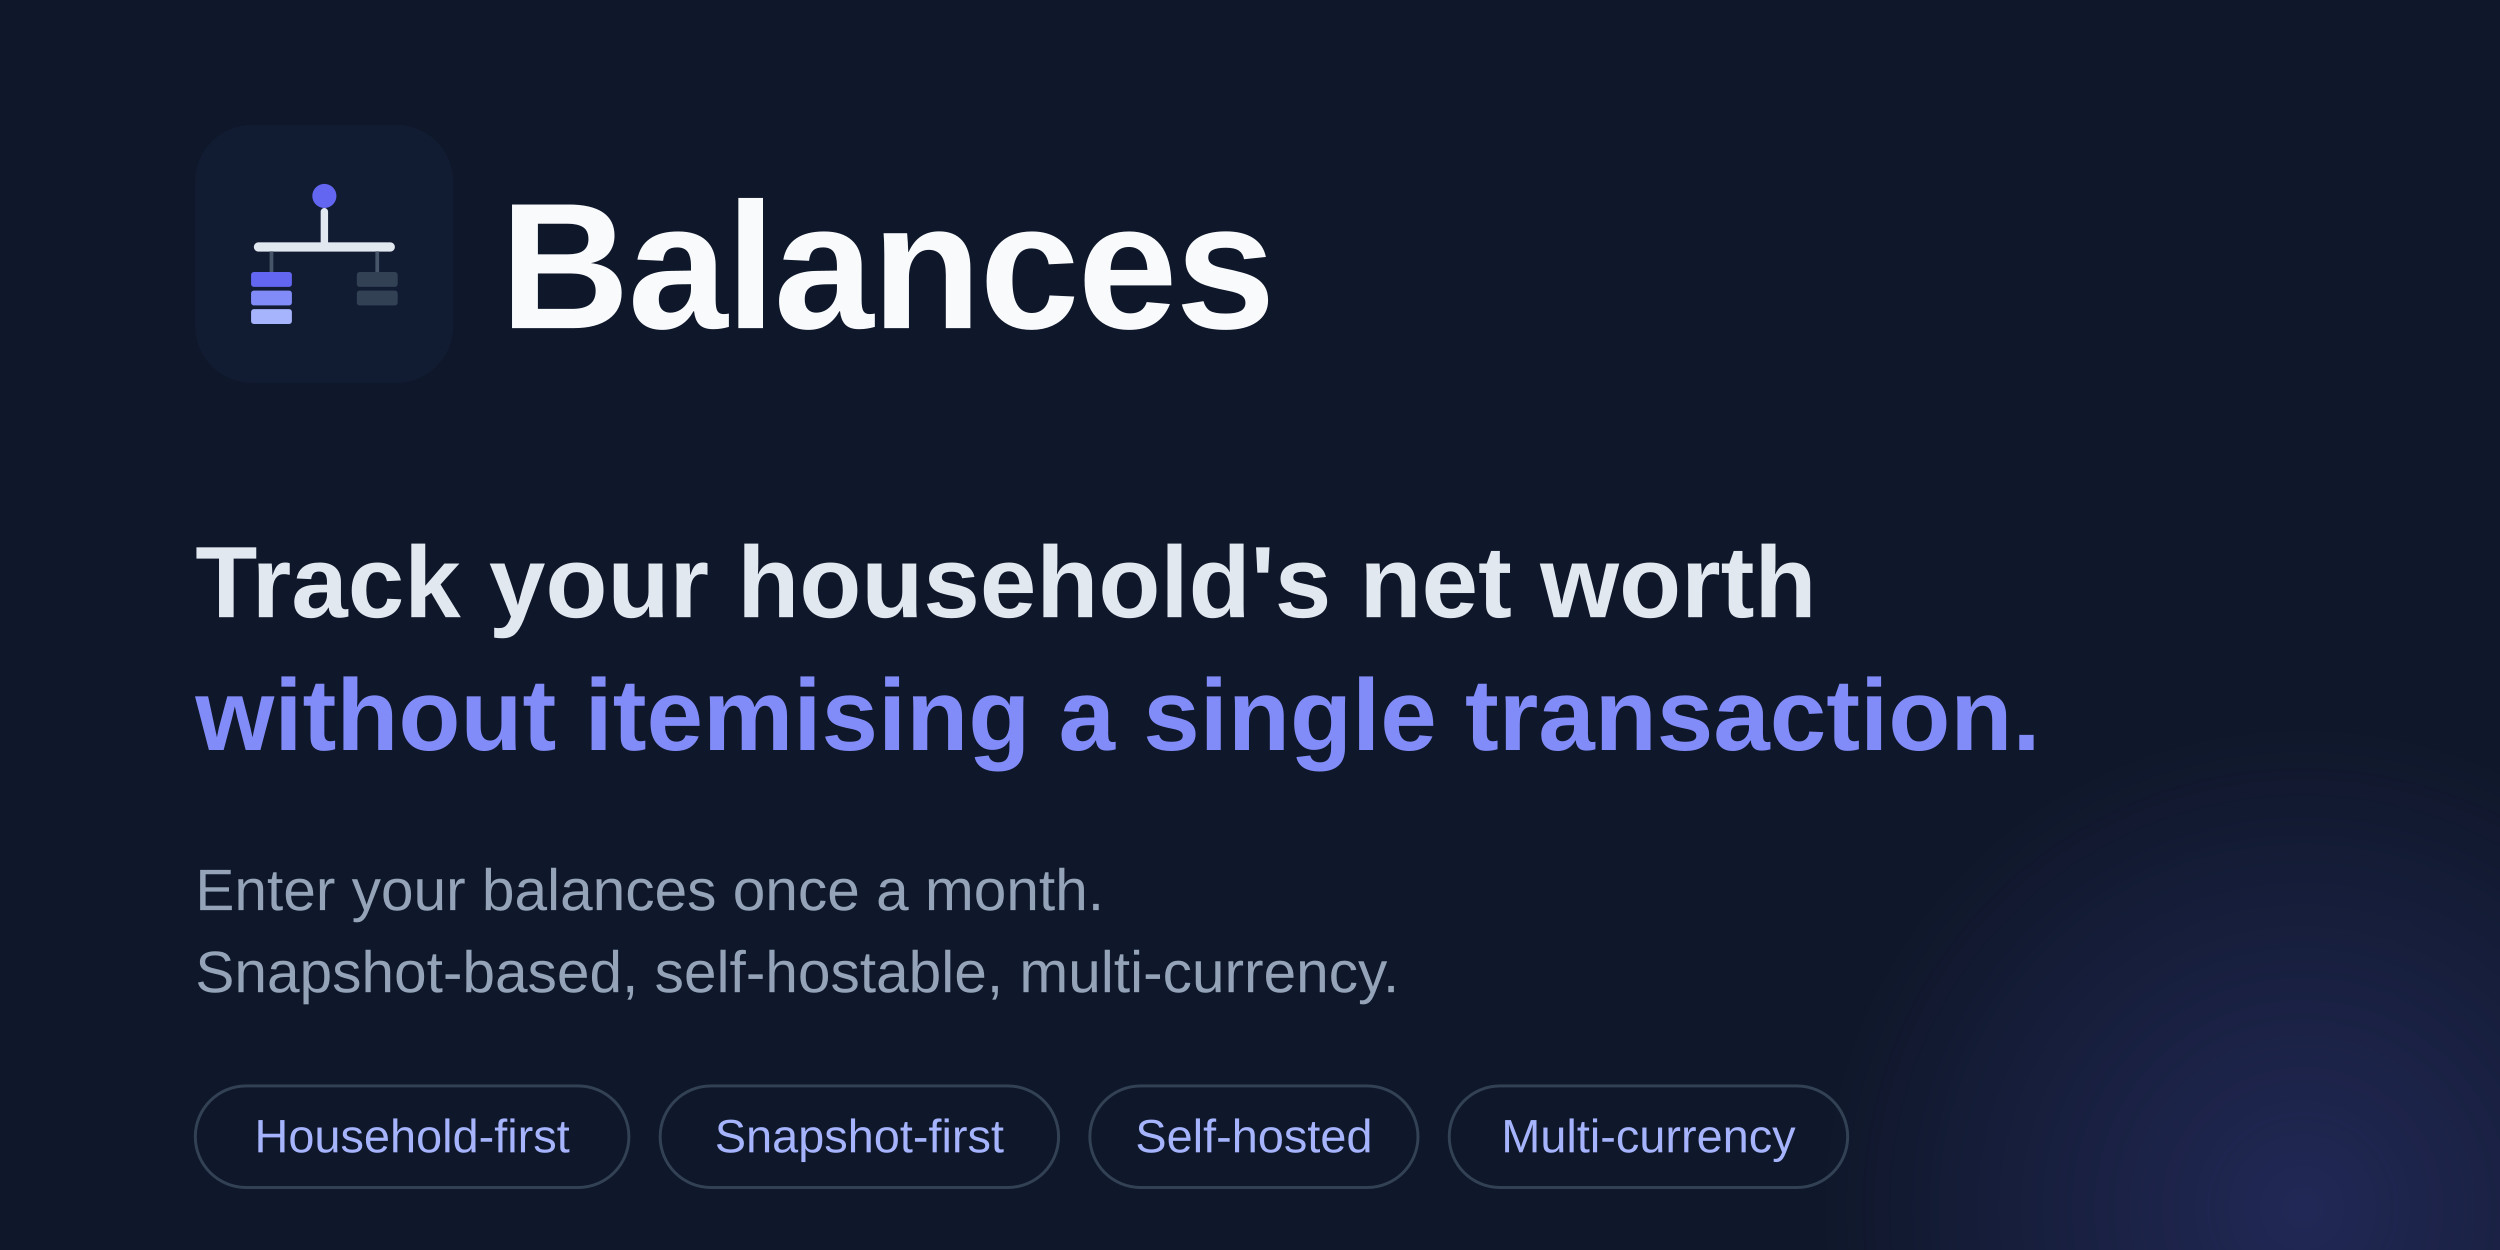
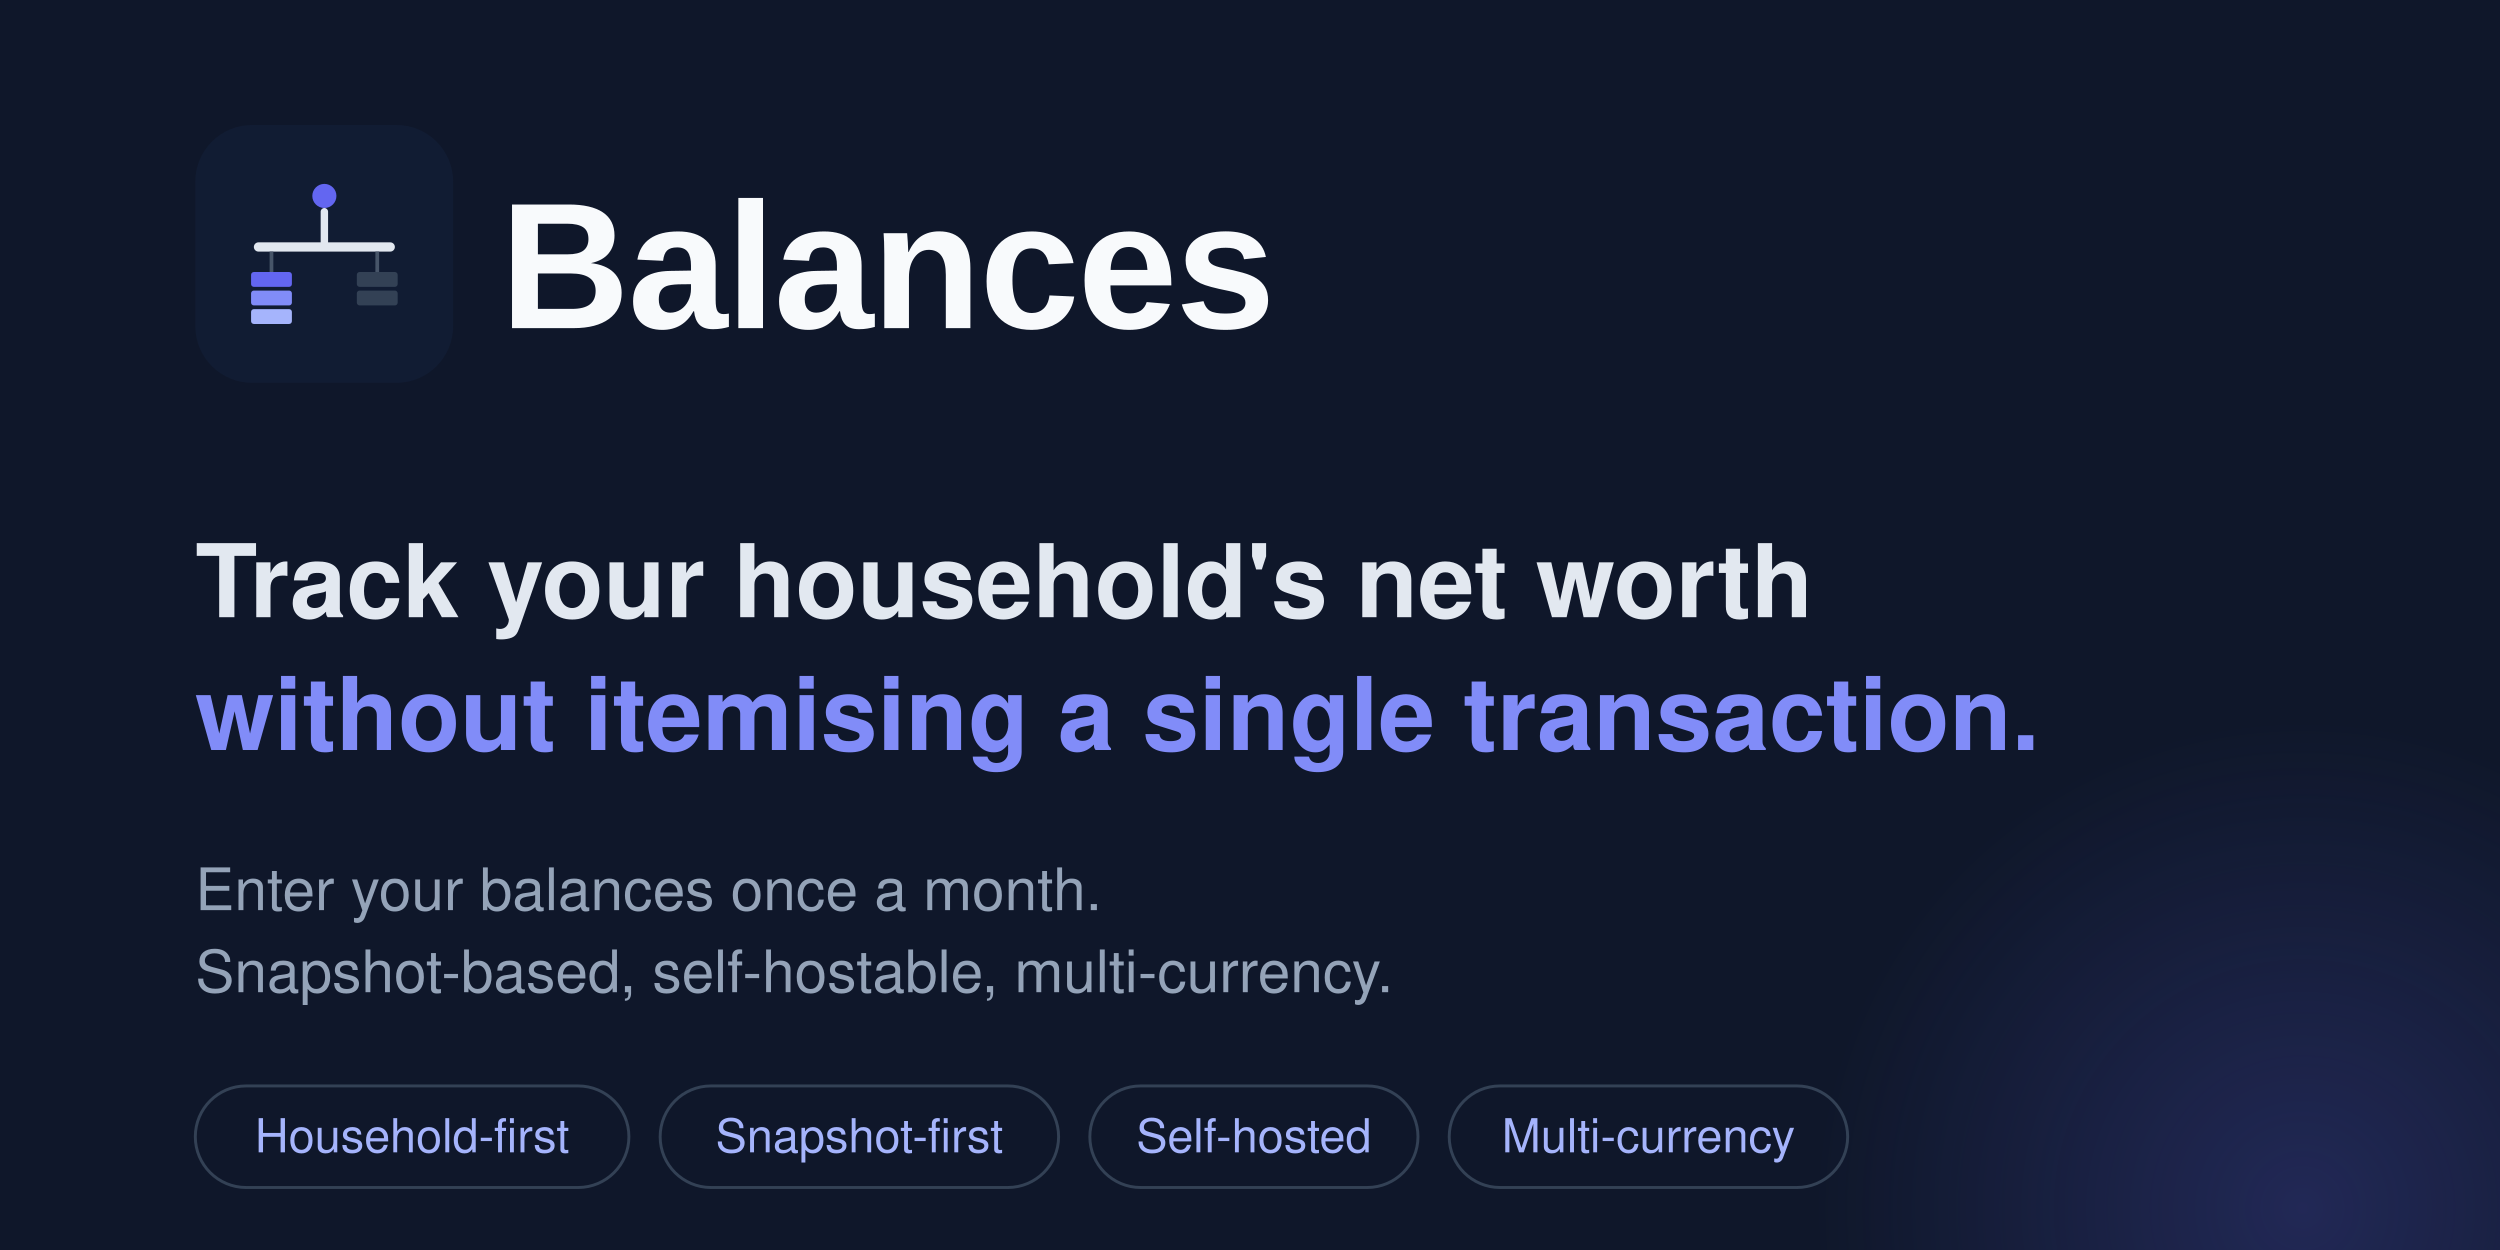
<svg xmlns="http://www.w3.org/2000/svg" width="1280" height="640" viewBox="0 0 1280 640">
  <defs>
    <radialGradient id="glow" cx="50%" cy="50%" r="50%">
      <stop offset="0%" stop-color="#6366F1" stop-opacity="0.22" />
      <stop offset="70%" stop-color="#6366F1" stop-opacity="0" />
    </radialGradient>
  </defs>
  <rect width="1280" height="640" fill="#0F172A" />
  <circle cx="1180" cy="620" r="360" fill="url(#glow)" />
  <g transform="translate(100,64)">
    <rect width="132" height="132" rx="29" fill="#111c33" />
    <g transform="translate(25.7,27.3) scale(0.475)">
      <g transform="translate(-43,-39)">
        <circle cx="128" cy="58" r="13" fill="#6366F1" />
        <rect x="124" y="71" width="8" height="42" rx="4" fill="#E2E8F0" />
        <rect x="52" y="108" width="152" height="10" rx="5" fill="#E2E8F0" />
        <rect x="69" y="118" width="4" height="22" fill="#475569" />
        <rect x="183" y="118" width="4" height="22" fill="#475569" />
        <rect x="49" y="140" width="44" height="16" rx="3" fill="#6366F1" />
        <rect x="49" y="160" width="44" height="16" rx="3" fill="#818CF8" />
        <rect x="49" y="180" width="44" height="16" rx="3" fill="#A5B4FC" />
        <rect x="163" y="140" width="44" height="16" rx="3" fill="#334155" />
        <rect x="163" y="160" width="44" height="16" rx="3" fill="#334155" />
      </g>
    </g>
  </g>
  <text x="256" y="168" font-family="'IBM Plex Sans','Helvetica Neue',Arial,sans-serif" font-size="92" font-weight="700" letter-spacing="-1" fill="#F8FAFC">Balances</text>
-   <g font-family="'IBM Plex Sans','Helvetica Neue',Arial,sans-serif" font-weight="700" font-size="52">
+   <g font-family="Helvetica,Arial,sans-serif" font-weight="700" font-size="52">
    <text x="100" y="316" fill="#E2E8F0">Track your household's net worth</text>
    <text x="100" y="384" fill="#818CF8">without itemising a single transaction.</text>
  </g>
-   <g font-family="'IBM Plex Sans','Helvetica Neue',Arial,sans-serif" font-weight="400" font-size="30" fill="#94A3B8">
+   <g font-family="Helvetica,Arial,sans-serif" font-weight="400" font-size="30" fill="#94A3B8">
    <text x="100" y="466">Enter your balances once a month.</text>
    <text x="100" y="508">Snapshot-based, self-hostable, multi-currency.</text>
  </g>
-   <g font-family="'IBM Plex Sans','Helvetica Neue',Arial,sans-serif" font-weight="500" font-size="24" fill="#A5B4FC">
+   <g font-family="Helvetica,Arial,sans-serif" font-weight="500" font-size="24" fill="#A5B4FC">
    <rect x="100" y="556" width="222" height="52" rx="26" fill="none" stroke="#334155" stroke-width="1.5" />
    <text x="211" y="590" text-anchor="middle">Household-first</text>
    <rect x="338" y="556" width="204" height="52" rx="26" fill="none" stroke="#334155" stroke-width="1.5" />
    <text x="440" y="590" text-anchor="middle">Snapshot-first</text>
    <rect x="558" y="556" width="168" height="52" rx="26" fill="none" stroke="#334155" stroke-width="1.5" />
    <text x="642" y="590" text-anchor="middle">Self-hosted</text>
    <rect x="742" y="556" width="204" height="52" rx="26" fill="none" stroke="#334155" stroke-width="1.5" />
    <text x="844" y="590" text-anchor="middle">Multi-currency</text>
  </g>
</svg>
